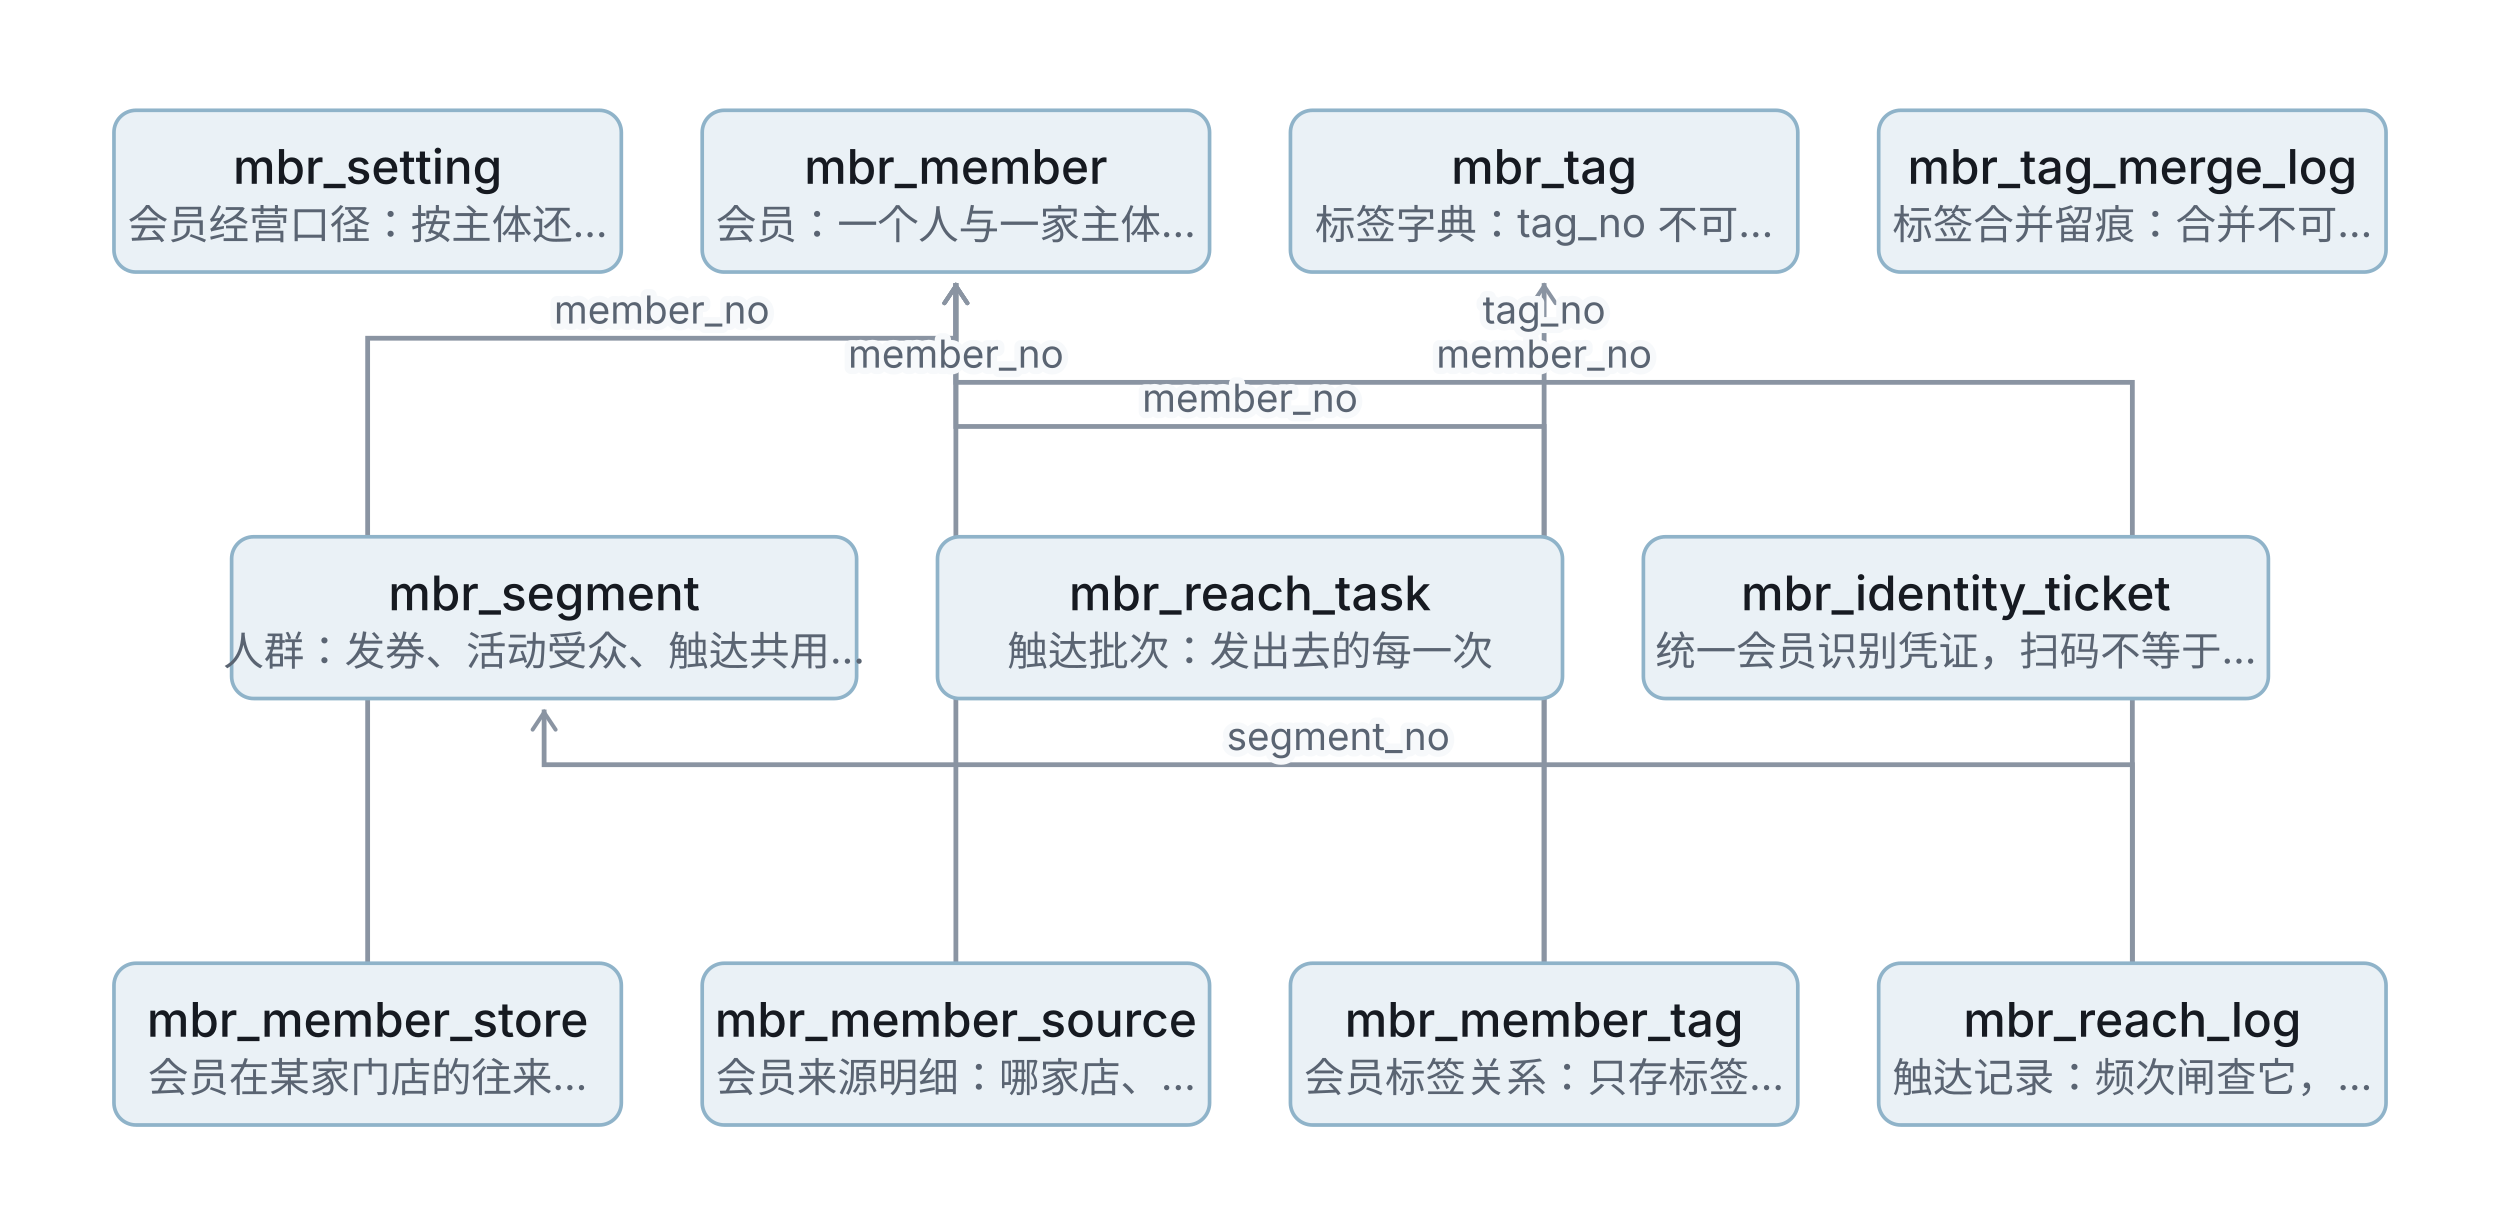
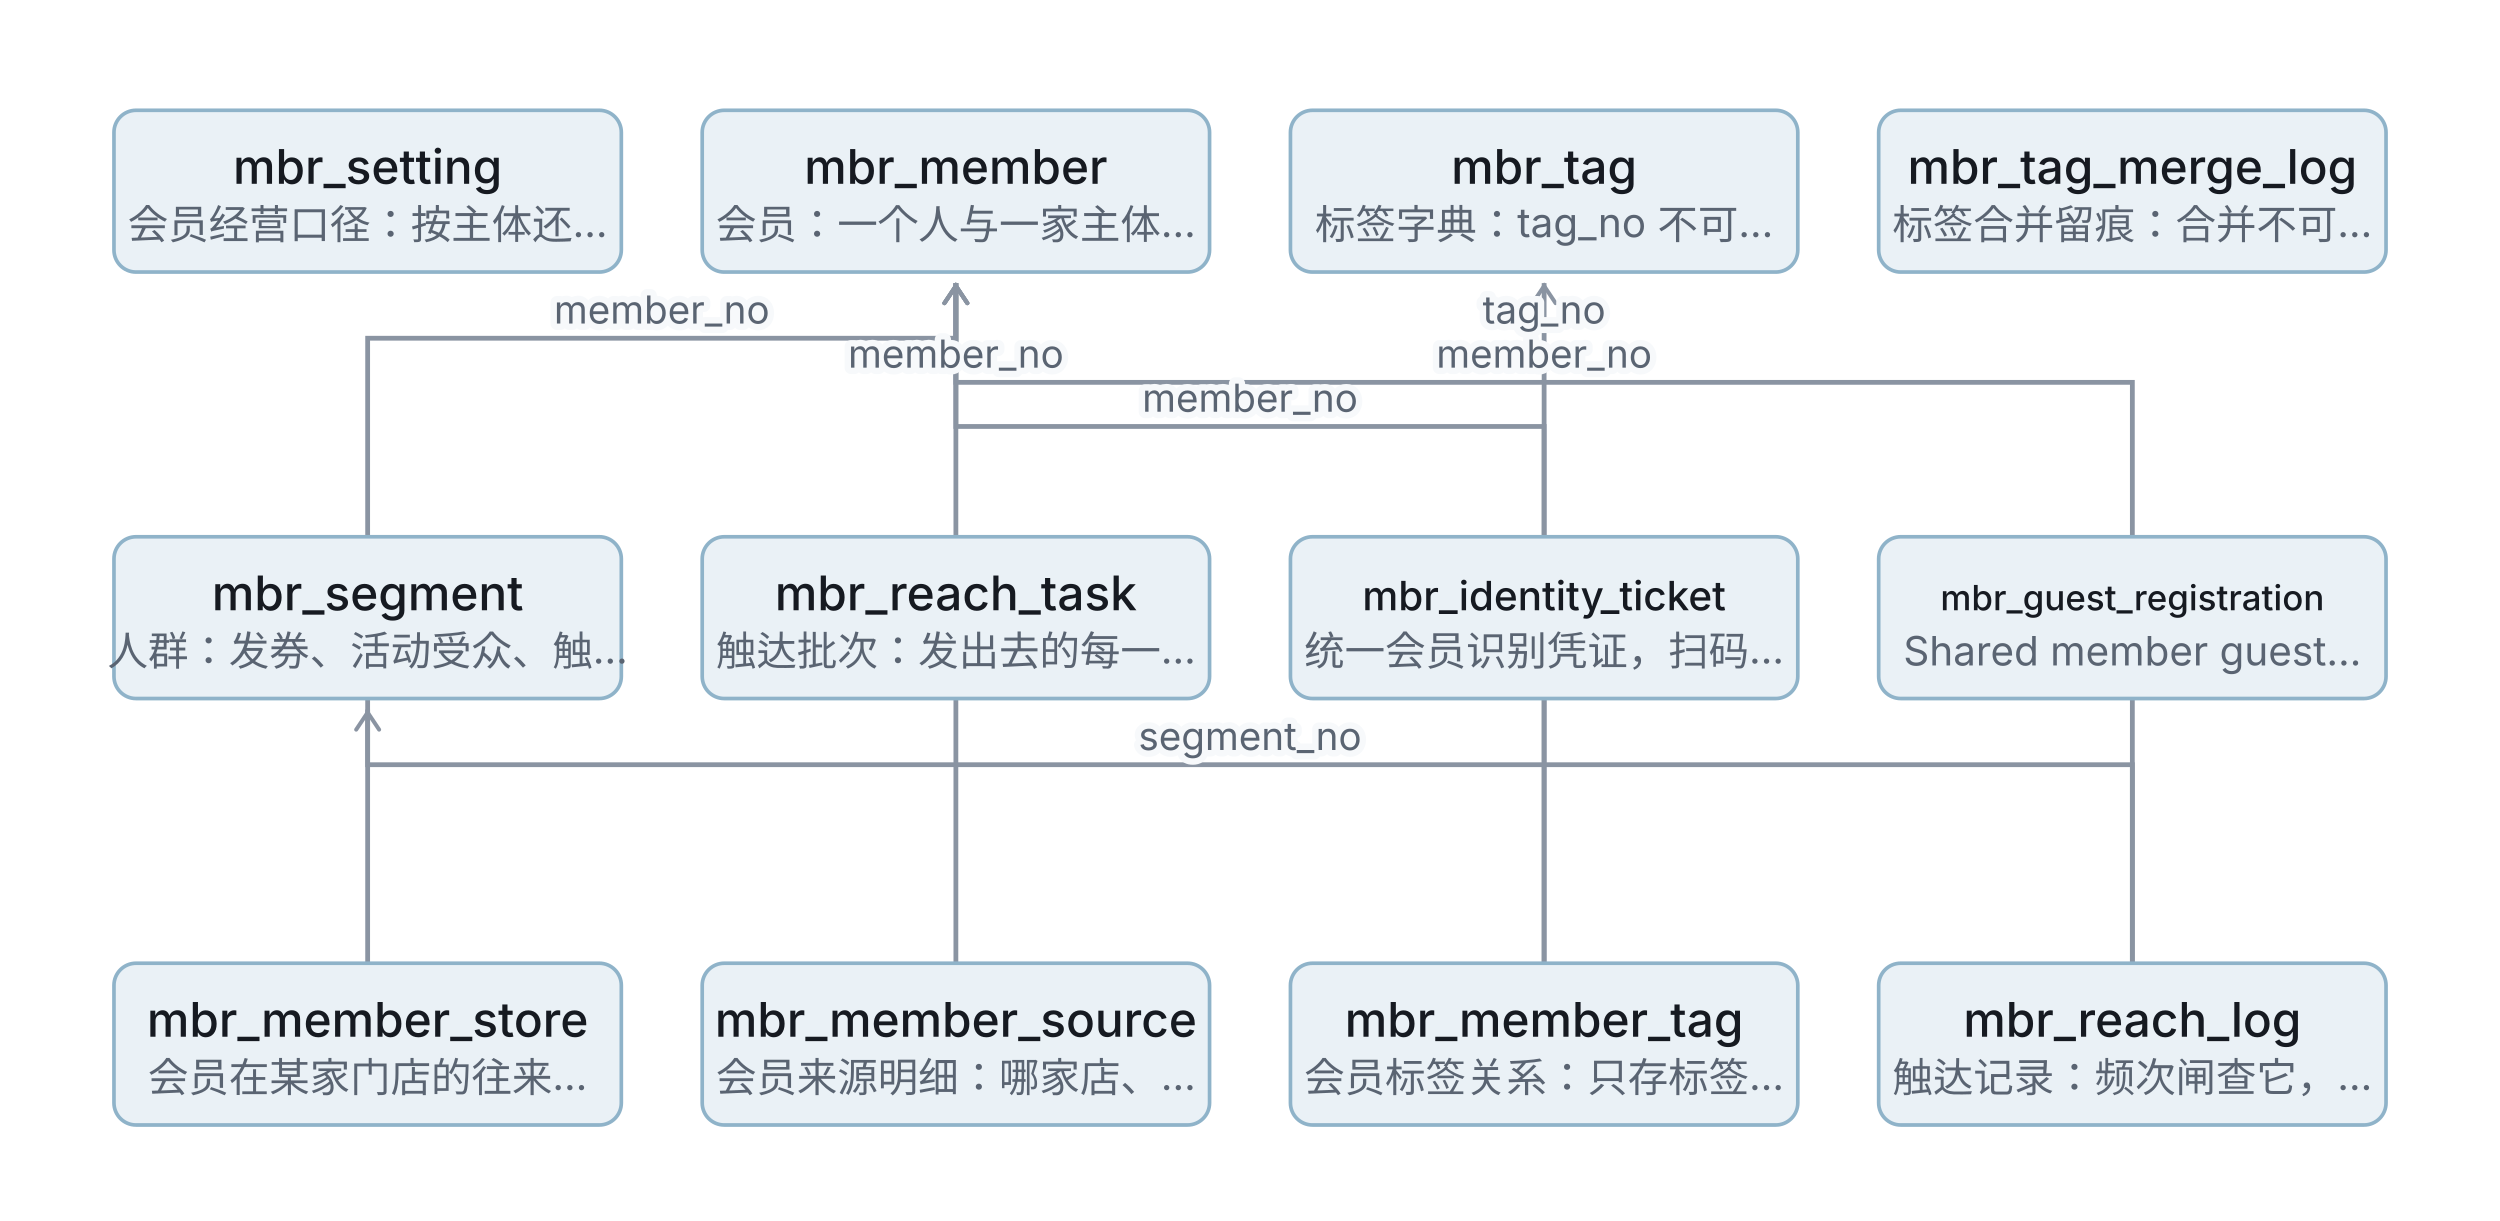
<svg xmlns="http://www.w3.org/2000/svg" width="680" height="332" viewBox="0 0 680 332" role="img" font-family="system-ui,-apple-system,'PingFang SC',sans-serif">
  <defs>
    <marker id="a" viewBox="0 0 10 10" refX="9" refY="5" markerWidth="6" markerHeight="6" orient="auto-start-reverse">
      <path d="M2 1L8 5L2 9" fill="none" stroke="#8A94A2" stroke-width="1.4" stroke-linecap="round" />
    </marker>
    <style>.n{font-weight:500;fill:#161A21}.s{font-size:11px;fill:#5A6472}
.l{font-size:10.5px;fill:#5A6472;paint-order:stroke;stroke:#F7F9FB;stroke-width:3.5;stroke-linejoin:round}.b{font-size:11px;fill:#5A6472;letter-spacing:.1em}
.ar{stroke:#8A94A2;stroke-width:1.3;fill:none}</style>
  </defs>
  <path class="ar" d="M100 262 L100 92 L260 92 L260 77" marker-end="url(#a)" />
  <path class="ar" d="M260 262 L260 104 L260 104 L260 77" marker-end="url(#a)" />
  <path class="ar" d="M420 262 L420 116 L260 116 L260 77" marker-end="url(#a)" />
  <path class="ar" d="M420 262 L420 92 L420 92 L420 77" marker-end="url(#a)" />
  <path class="ar" d="M580 262 L580 104 L260 104 L260 77" marker-end="url(#a)" />
-   <path class="ar" d="M580 262 L580 208 L148 208 L148 193" marker-end="url(#a)" />
+   <path class="ar" d="M580 262 L580 208 L100 208 L100 193" marker-end="url(#a)" />
  <rect x="31" y="30" width="138" height="44" rx="6" fill="#EAF1F6" stroke="#8FB3C9" />
  <text class="n" x="100" y="50" text-anchor="middle" font-size="13">mbr_setting</text>
  <text class="s" x="100" y="65" text-anchor="middle">会员经营口径：按主体还…</text>
  <rect x="191" y="30" width="138" height="44" rx="6" fill="#EAF1F6" stroke="#8FB3C9" />
  <text class="n" x="260" y="50" text-anchor="middle" font-size="13">mbr_member</text>
  <text class="s" x="260" y="65" text-anchor="middle">会员：一个人与一家主体…</text>
  <rect x="351" y="30" width="138" height="44" rx="6" fill="#EAF1F6" stroke="#8FB3C9" />
  <text class="n" x="420" y="50" text-anchor="middle" font-size="13">mbr_tag</text>
  <text class="s" x="420" y="65" text-anchor="middle">标签字典：tag_no 不可…</text>
  <rect x="511" y="30" width="138" height="44" rx="6" fill="#EAF1F6" stroke="#8FB3C9" />
  <text class="n" x="580" y="50" text-anchor="middle" font-size="13">mbr_tag_merge_log</text>
  <text class="s" x="580" y="65" text-anchor="middle">标签合并留痕：合并不可…</text>
-   <rect x="63" y="146" width="170" height="44" rx="6" fill="#EAF1F6" stroke="#8FB3C9" />
-   <text class="n" x="148" y="166" text-anchor="middle" font-size="13">mbr_segment</text>
-   <text class="s" x="148" y="181" text-anchor="middle">人群：发券、活动受众、触达共用…</text>
-   <rect x="255" y="146" width="170" height="44" rx="6" fill="#EAF1F6" stroke="#8FB3C9" />
-   <text class="n" x="340" y="166" text-anchor="middle" font-size="13">mbr_reach_task</text>
-   <text class="s" x="340" y="181" text-anchor="middle">触达批次：发出去的每一次</text>
-   <rect x="447" y="146" width="170" height="44" rx="6" fill="#EAF1F6" stroke="#8FB3C9" />
-   <text class="n" x="532" y="166" text-anchor="middle" font-size="13">mbr_identity_ticket</text>
-   <text class="s" x="532" y="181" text-anchor="middle">统一会员识别凭证，扫码不等于…</text>
+   <rect x="31" y="146" width="138" height="44" rx="6" fill="#EAF1F6" stroke="#8FB3C9" />
+   <text class="n" x="100" y="166" text-anchor="middle" font-size="13">mbr_segment</text>
+   <text class="s" x="100" y="181" text-anchor="middle">人群：发券、活动受众、触…</text>
+   <rect x="191" y="146" width="138" height="44" rx="6" fill="#EAF1F6" stroke="#8FB3C9" />
+   <text class="n" x="260" y="166" text-anchor="middle" font-size="13">mbr_reach_task</text>
+   <text class="s" x="260" y="181" text-anchor="middle">触达批次：发出去的每一…</text>
+   <rect x="351" y="146" width="138" height="44" rx="6" fill="#EAF1F6" stroke="#8FB3C9" />
+   <text class="n" x="420" y="166" text-anchor="middle" font-size="11">mbr_identity_ticket</text>
+   <text class="s" x="420" y="181" text-anchor="middle">统一会员识别凭证，扫码…</text>
+   <rect x="511" y="146" width="138" height="44" rx="6" fill="#EAF1F6" stroke="#8FB3C9" />
+   <text class="n" x="580" y="166" text-anchor="middle" font-size="9.5">mbr_guest_registration</text>
+   <text class="s" x="580" y="181" text-anchor="middle">Shared member guest…</text>
  <rect x="31" y="262" width="138" height="44" rx="6" fill="#EAF1F6" stroke="#8FB3C9" />
  <text class="n" x="100" y="282" text-anchor="middle" font-size="13">mbr_member_store</text>
  <text class="s" x="100" y="297" text-anchor="middle">会员在某家门店的往来…</text>
  <rect x="191" y="262" width="138" height="44" rx="6" fill="#EAF1F6" stroke="#8FB3C9" />
  <text class="n" x="260" y="282" text-anchor="middle" font-size="13">mbr_member_source</text>
  <text class="s" x="260" y="297" text-anchor="middle">会员来源明细：哪家店、…</text>
  <rect x="351" y="262" width="138" height="44" rx="6" fill="#EAF1F6" stroke="#8FB3C9" />
  <text class="n" x="420" y="282" text-anchor="middle" font-size="13">mbr_member_tag</text>
  <text class="s" x="420" y="297" text-anchor="middle">会员标签关系：只存标签…</text>
  <rect x="511" y="262" width="138" height="44" rx="6" fill="#EAF1F6" stroke="#8FB3C9" />
  <text class="n" x="580" y="282" text-anchor="middle" font-size="13">mbr_reach_log</text>
  <text class="s" x="580" y="297" text-anchor="middle">触达记录：频次闸查它，…</text>
  <text class="l" x="180" y="88" text-anchor="middle">member_no</text>
  <text class="l" x="260" y="100" text-anchor="middle">member_no</text>
  <text class="l" x="340" y="112" text-anchor="middle">member_no</text>
  <text class="l" x="420" y="88" text-anchor="middle">tag_no</text>
  <text class="l" x="420" y="100" text-anchor="middle">member_no</text>
-   <text class="l" x="364" y="204" text-anchor="middle">segment_no</text>
+   <text class="l" x="340" y="204" text-anchor="middle">segment_no</text>
</svg>
